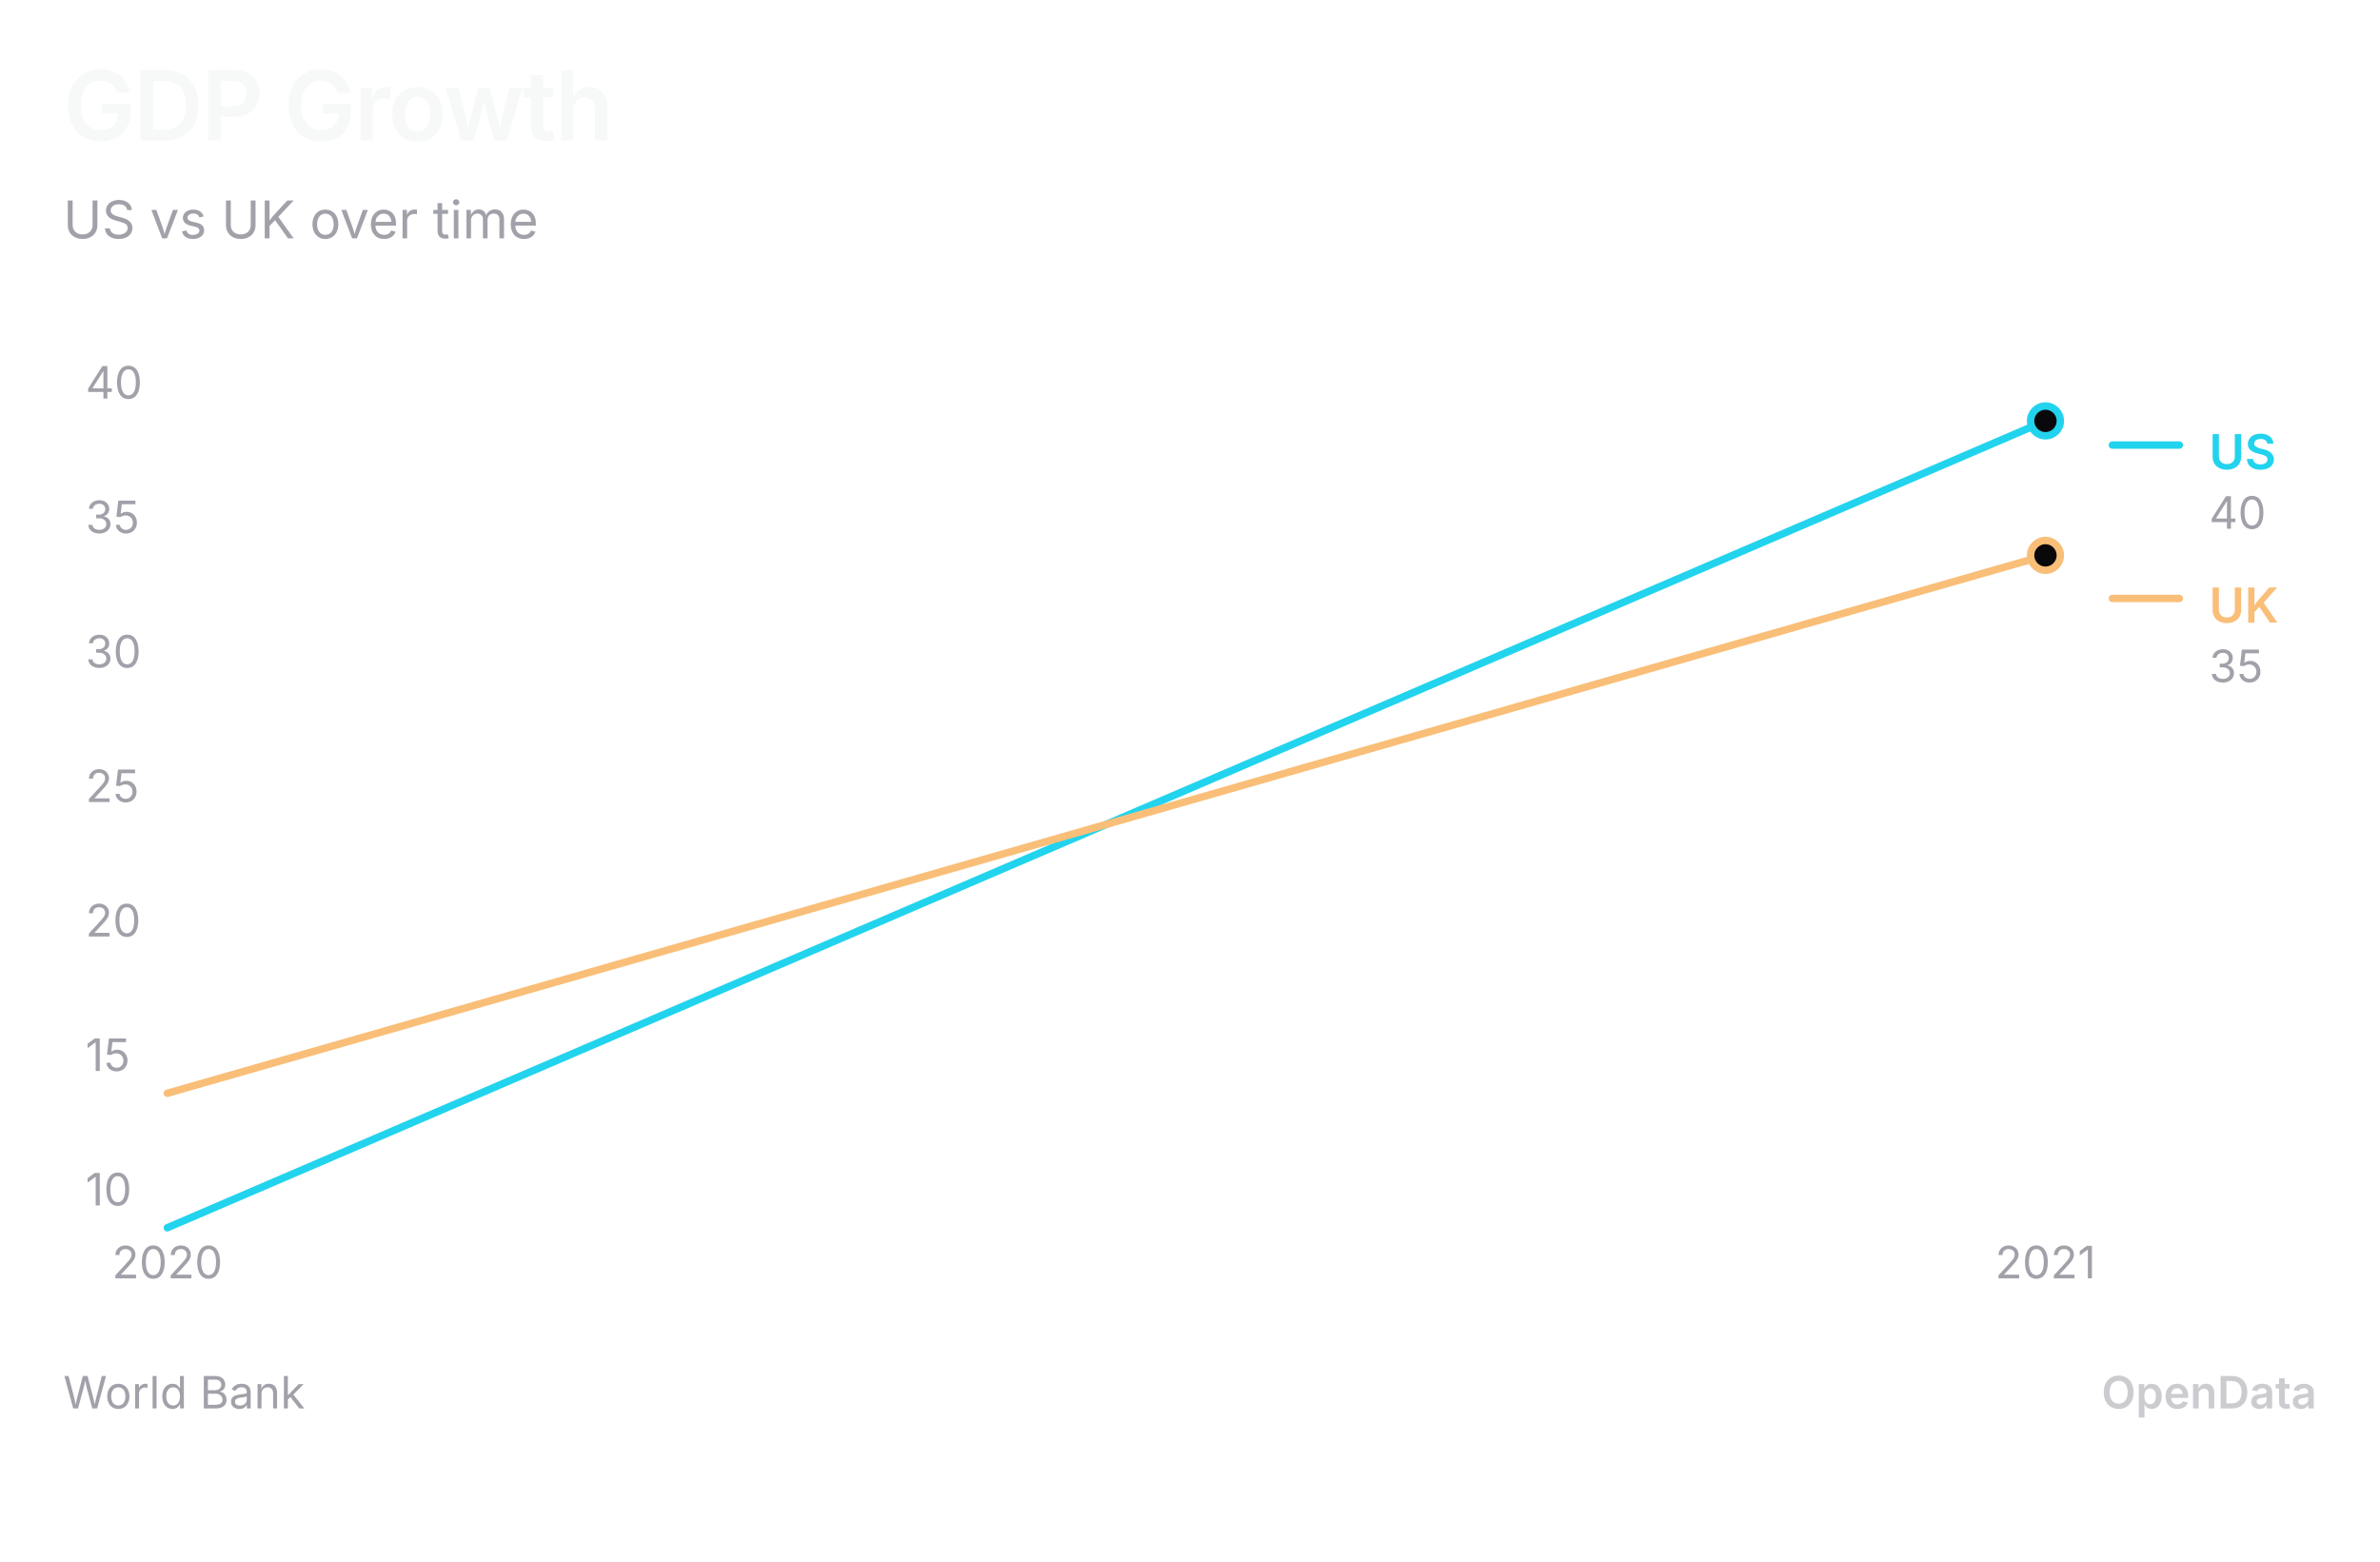
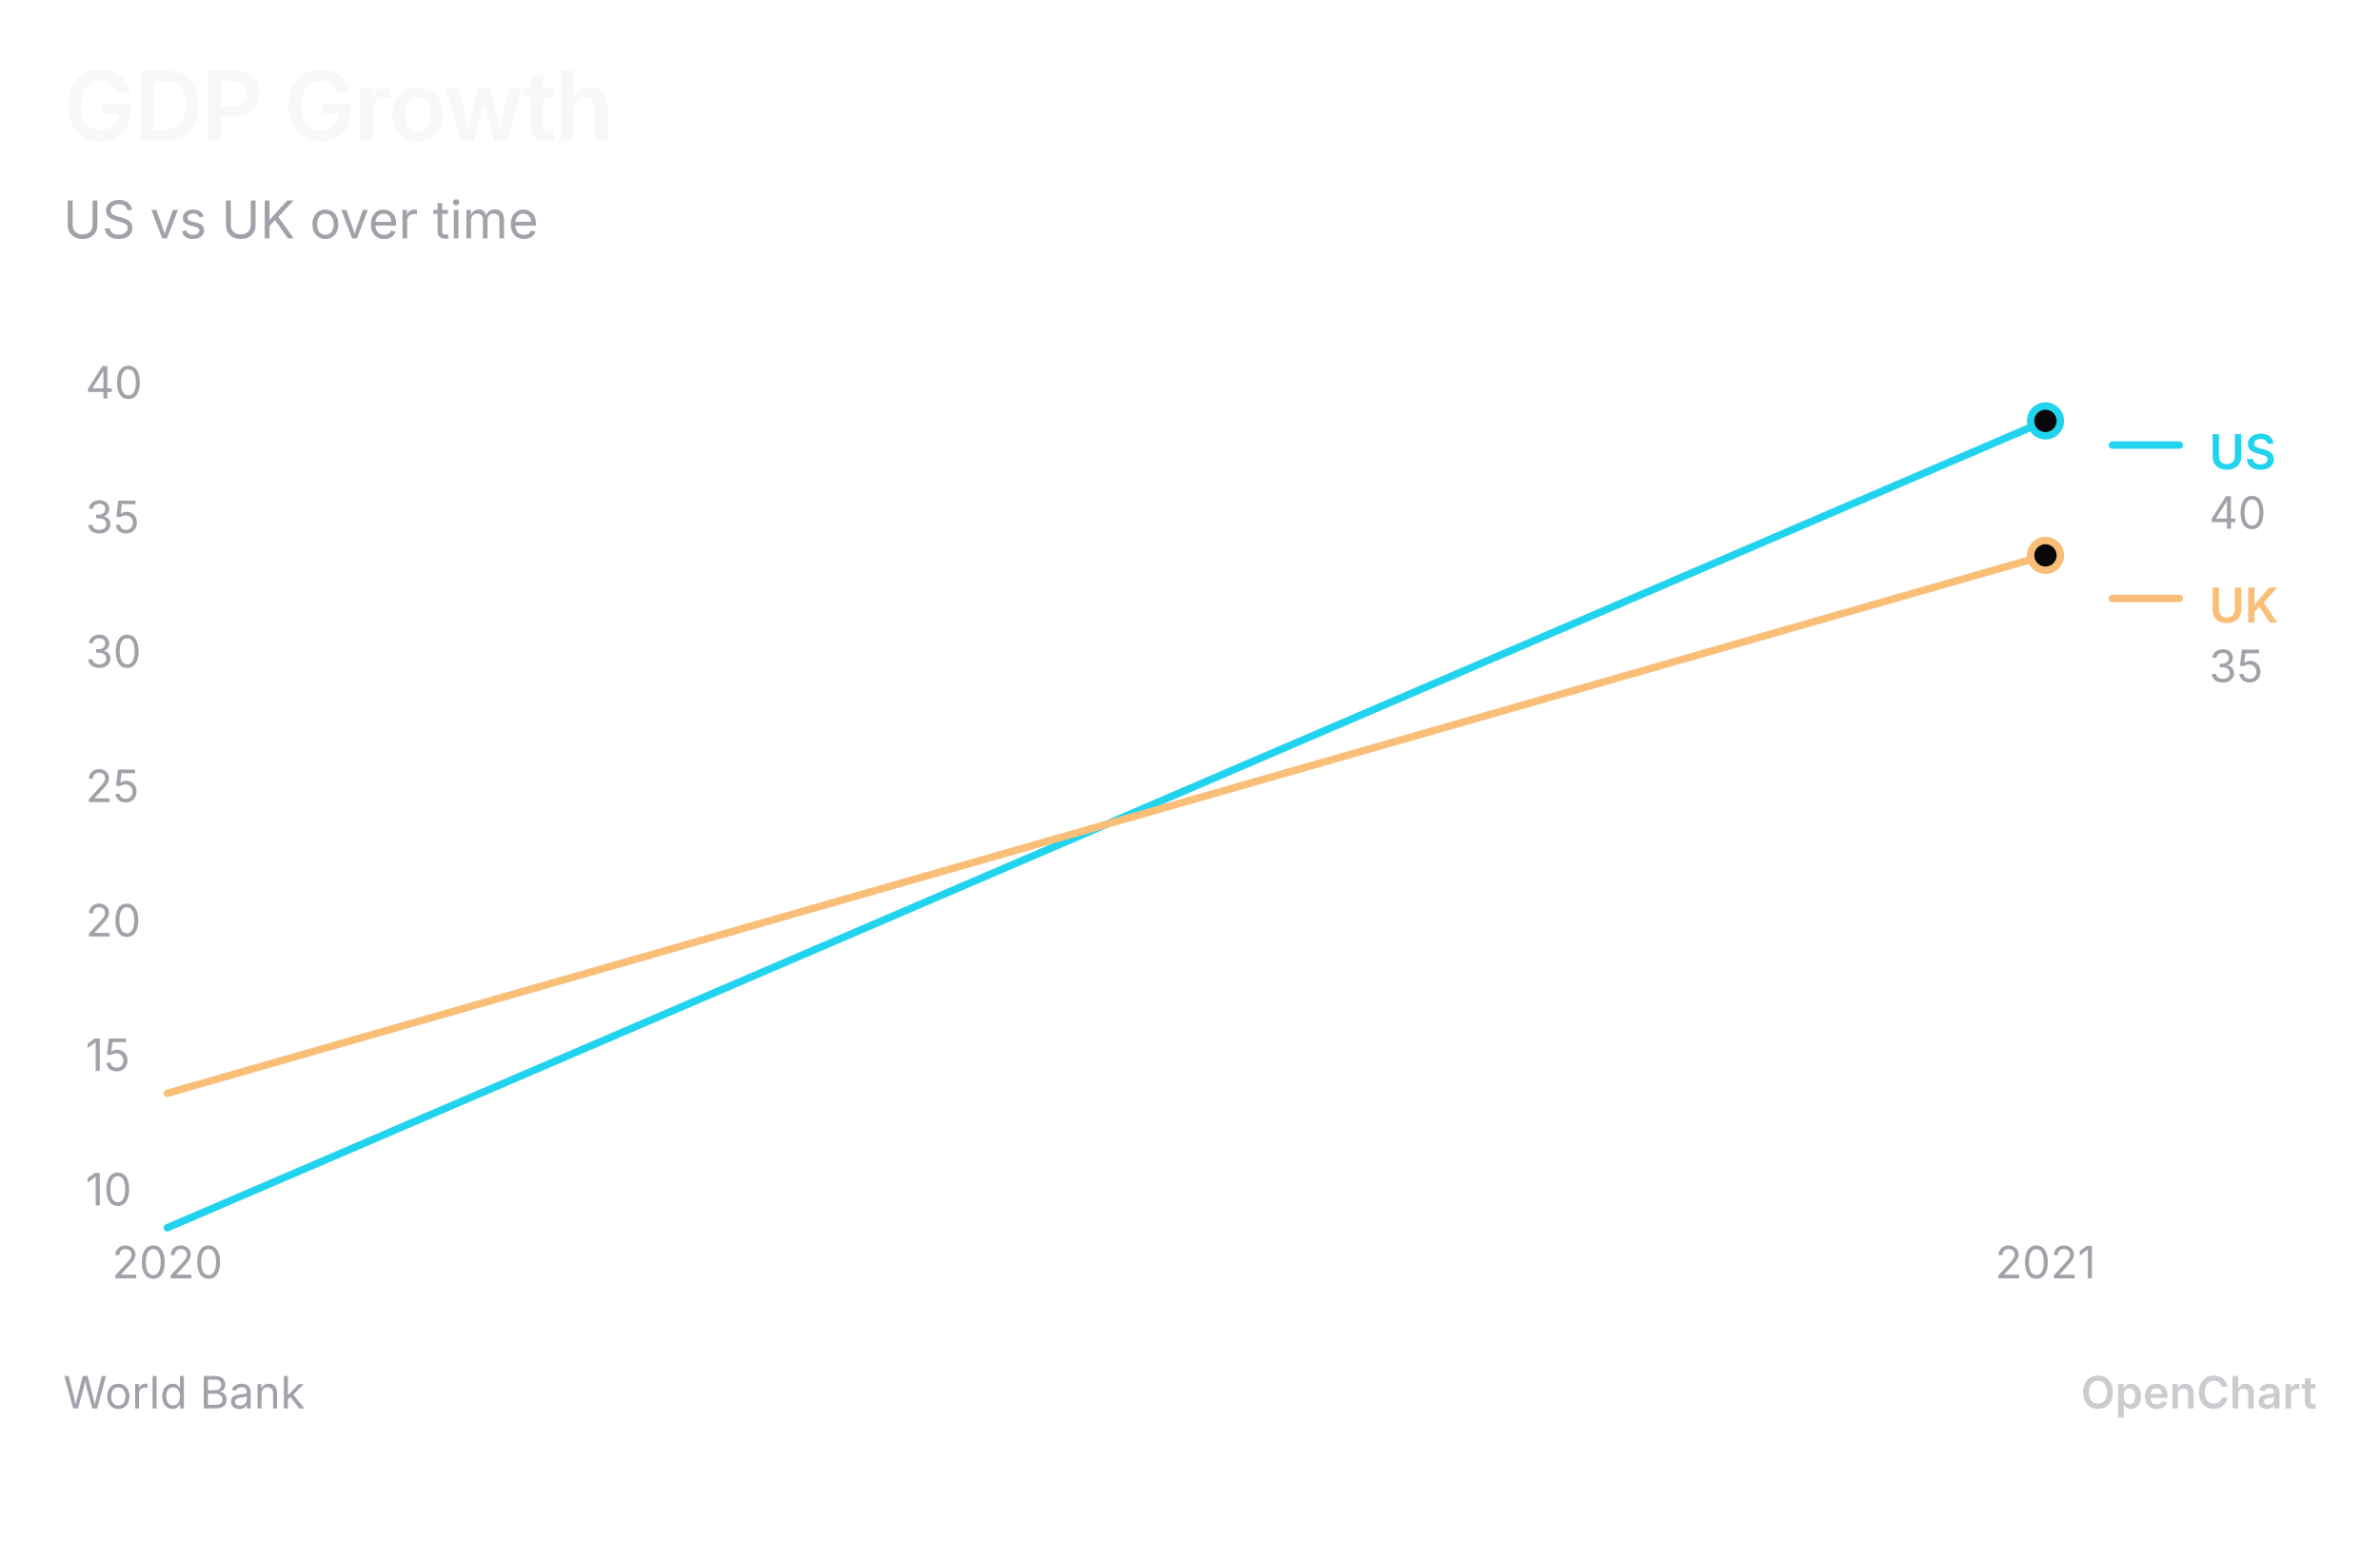
<svg xmlns="http://www.w3.org/2000/svg" xmlns:xlink="http://www.w3.org/1999/xlink" viewBox="0 0 640 420" overflow="visible" text-rendering="optimizeLegibility" style="height: 420px; font-variant-numeric: tabular-nums;" role="img" aria-label="Line chart showing GDP Growth from 2020 to 2021 with 2 series (US, UK) (4 data points)" class="oc-chart" data-theme="dark" id="line-oc-root" font-family="&quot;Inter Variable&quot;, Inter, -apple-system, BlinkMacSystemFont, &quot;Segoe UI&quot;, Roboto, sans-serif">
  <rect x="0" y="0" width="640" height="420" fill="transparent" />
  <defs>
    <clipPath id="line-oc-clip-0">
      <rect x="0" y="111.2" width="640" height="221" />
    </clipPath>
  </defs>
  <g class="oc-axis oc-axis-x">
    <text class="oc-axis-tick" data-tick-key="1577836800000" x="45" y="343.8" text-anchor="middle" style="fill: #a1a1aa; font-size: 12px; font-weight: 400; font-family: &quot;Inter Variable&quot;, Inter, -apple-system, BlinkMacSystemFont, &quot;Segoe UI&quot;, Roboto, sans-serif;" font-variant="tabular-nums">2020</text>
    <text class="oc-axis-tick" data-tick-key="1609459200000" x="550.04" y="343.8" text-anchor="middle" style="fill: #a1a1aa; font-size: 12px; font-weight: 400; font-family: &quot;Inter Variable&quot;, Inter, -apple-system, BlinkMacSystemFont, &quot;Segoe UI&quot;, Roboto, sans-serif;" font-variant="tabular-nums">2021</text>
  </g>
  <g class="oc-axis oc-axis-y oc-axis-inline">
    <text class="oc-axis-tick oc-axis-tick-inline" data-tick-key="10" x="23" y="324.2" text-anchor="start" style="fill: #a1a1aa; font-size: 12px; font-weight: 400; font-family: &quot;Inter Variable&quot;, Inter, -apple-system, BlinkMacSystemFont, &quot;Segoe UI&quot;, Roboto, sans-serif;" font-variant="tabular-nums" font-size="11" font-weight="400" fill="#a1a1aa">10</text>
    <text class="oc-axis-tick oc-axis-tick-inline" data-tick-key="15" x="23" y="288.033" text-anchor="start" style="fill: #a1a1aa; font-size: 12px; font-weight: 400; font-family: &quot;Inter Variable&quot;, Inter, -apple-system, BlinkMacSystemFont, &quot;Segoe UI&quot;, Roboto, sans-serif;" font-variant="tabular-nums" font-size="11" font-weight="400" fill="#a1a1aa">15</text>
    <text class="oc-axis-tick oc-axis-tick-inline" data-tick-key="20" x="23" y="251.867" text-anchor="start" style="fill: #a1a1aa; font-size: 12px; font-weight: 400; font-family: &quot;Inter Variable&quot;, Inter, -apple-system, BlinkMacSystemFont, &quot;Segoe UI&quot;, Roboto, sans-serif;" font-variant="tabular-nums" font-size="11" font-weight="400" fill="#a1a1aa">20</text>
    <text class="oc-axis-tick oc-axis-tick-inline" data-tick-key="25" x="23" y="215.7" text-anchor="start" style="fill: #a1a1aa; font-size: 12px; font-weight: 400; font-family: &quot;Inter Variable&quot;, Inter, -apple-system, BlinkMacSystemFont, &quot;Segoe UI&quot;, Roboto, sans-serif;" font-variant="tabular-nums" font-size="11" font-weight="400" fill="#a1a1aa">25</text>
    <text class="oc-axis-tick oc-axis-tick-inline" data-tick-key="30" x="23" y="179.533" text-anchor="start" style="fill: #a1a1aa; font-size: 12px; font-weight: 400; font-family: &quot;Inter Variable&quot;, Inter, -apple-system, BlinkMacSystemFont, &quot;Segoe UI&quot;, Roboto, sans-serif;" font-variant="tabular-nums" font-size="11" font-weight="400" fill="#a1a1aa">30</text>
    <text class="oc-axis-tick oc-axis-tick-inline" data-tick-key="35" x="23" y="143.367" text-anchor="start" style="fill: #a1a1aa; font-size: 12px; font-weight: 400; font-family: &quot;Inter Variable&quot;, Inter, -apple-system, BlinkMacSystemFont, &quot;Segoe UI&quot;, Roboto, sans-serif;" font-variant="tabular-nums" font-size="11" font-weight="400" fill="#a1a1aa">35</text>
    <text class="oc-axis-tick oc-axis-tick-inline" data-tick-key="40" x="23" y="107.2" text-anchor="start" style="fill: #a1a1aa; font-size: 12px; font-weight: 400; font-family: &quot;Inter Variable&quot;, Inter, -apple-system, BlinkMacSystemFont, &quot;Segoe UI&quot;, Roboto, sans-serif;" font-variant="tabular-nums" font-size="11" font-weight="400" fill="#a1a1aa">40</text>
    <line class="oc-gridline" data-tick-key="10" x1="23" y1="330.2" x2="550.04" y2="330.2" stroke="rgba(255,255,255,0.06)" stroke-width="1" stroke-opacity="0.6" />
    <line class="oc-gridline" data-tick-key="15" x1="23" y1="294.033" x2="550.04" y2="294.033" stroke="rgba(255,255,255,0.06)" stroke-width="1" stroke-opacity="0.6" />
    <line class="oc-gridline" data-tick-key="20" x1="23" y1="257.867" x2="550.04" y2="257.867" stroke="rgba(255,255,255,0.06)" stroke-width="1" stroke-opacity="0.6" />
    <line class="oc-gridline" data-tick-key="25" x1="23" y1="221.7" x2="550.04" y2="221.7" stroke="rgba(255,255,255,0.06)" stroke-width="1" stroke-opacity="0.6" />
    <line class="oc-gridline" data-tick-key="30" x1="23" y1="185.533" x2="550.04" y2="185.533" stroke="rgba(255,255,255,0.06)" stroke-width="1" stroke-opacity="0.6" />
    <line class="oc-gridline" data-tick-key="35" x1="23" y1="149.367" x2="550.04" y2="149.367" stroke="rgba(255,255,255,0.06)" stroke-width="1" stroke-opacity="0.6" />
    <line class="oc-gridline" data-tick-key="40" x1="23" y1="113.2" x2="550.04" y2="113.2" stroke="rgba(255,255,255,0.06)" stroke-width="1" stroke-opacity="0.6" />
  </g>
  <g clip-path="url(#line-oc-clip-0)">
    <g data-oc-marks-group="true">
      <g class="oc-marks">
        <g data-mark-id="line-0" class="oc-mark oc-mark-line" data-key="US" data-series="US">
          <path d="M45,330.2L550.04,113.2" fill="none" stroke="#22d3ee" stroke-width="2" stroke-linejoin="round" stroke-linecap="round" data-mark="line" data-country="US" />
        </g>
        <g data-mark-id="line-1" class="oc-mark oc-mark-line" data-key="UK" data-series="UK">
          <path d="M45,294.033L550.04,149.367" fill="none" stroke="#f9be78" stroke-width="2" stroke-linejoin="round" stroke-linecap="round" data-mark="line" data-country="UK" />
        </g>
      </g>
    </g>
  </g>
  <g class="oc-endpoint-labels" role="list" aria-label="Endpoint labels" font-family="&quot;Inter Variable&quot;, Inter, -apple-system, BlinkMacSystemFont, &quot;Segoe UI&quot;, Roboto, sans-serif">
    <g class="oc-endpoint-label-entry" role="listitem" data-endpoint-index="0" data-endpoint-key="US" data-endpoint-side="trailing" aria-label="US: 40">
      <line class="oc-endpoint-swatch-line" x1="568.04" y1="119.7" x2="586.04" y2="119.7" stroke="#22d3ee" stroke-width="2" stroke-linecap="round" />
      <text class="oc-endpoint-label" x="594.04" y="126.2" style="fill: #22d3ee; font-size: 13px; font-weight: 600; font-family: &quot;Inter Variable&quot;, Inter, -apple-system, BlinkMacSystemFont, &quot;Segoe UI&quot;, Roboto, sans-serif;" fill="#f7f8f8">US</text>
      <text class="oc-endpoint-value" x="594.04" y="142.2" style="fill: #a1a1aa; font-size: 12px; font-weight: 400; font-family: &quot;Inter Variable&quot;, Inter, -apple-system, BlinkMacSystemFont, &quot;Segoe UI&quot;, Roboto, sans-serif;" font-variant="tabular-nums" fill="#a1a1aa">40</text>
      <circle class="oc-endpoint-marker" cx="550.04" cy="113.2" r="4" fill="#09090b" stroke="#22d3ee" stroke-width="2" />
    </g>
    <g class="oc-endpoint-label-entry" role="listitem" data-endpoint-index="1" data-endpoint-key="UK" data-endpoint-side="trailing" aria-label="UK: 35">
      <line class="oc-endpoint-swatch-line" x1="568.04" y1="160.95" x2="586.04" y2="160.95" stroke="#f9be78" stroke-width="2" stroke-linecap="round" />
      <text class="oc-endpoint-label" x="594.04" y="167.45" style="fill: #f9be78; font-size: 13px; font-weight: 600; font-family: &quot;Inter Variable&quot;, Inter, -apple-system, BlinkMacSystemFont, &quot;Segoe UI&quot;, Roboto, sans-serif;" fill="#f7f8f8">UK</text>
      <text class="oc-endpoint-value" x="594.04" y="183.45" style="fill: #a1a1aa; font-size: 12px; font-weight: 400; font-family: &quot;Inter Variable&quot;, Inter, -apple-system, BlinkMacSystemFont, &quot;Segoe UI&quot;, Roboto, sans-serif;" font-variant="tabular-nums" fill="#a1a1aa">35</text>
      <circle class="oc-endpoint-marker" cx="550.04" cy="149.367" r="4" fill="#09090b" stroke="#f9be78" stroke-width="2" />
    </g>
  </g>
  <g class="oc-chrome" font-family="&quot;Inter Variable&quot;, Inter, -apple-system, BlinkMacSystemFont, &quot;Segoe UI&quot;, Roboto, sans-serif">
    <text x="17" y="37.8" style="fill: #f7f8f8; font-size: 26px; font-weight: 600; font-family: &quot;Inter Variable&quot;, Inter, -apple-system, BlinkMacSystemFont, &quot;Segoe UI&quot;, Roboto, sans-serif;" text-anchor="start" class="oc-title" data-chrome-key="title" font-size="26" font-weight="600" letter-spacing="-0.022em" fill="#f7f8f8">GDP Growth</text>
    <text x="17" y="64.1" style="fill: #a1a1aa; font-size: 14px; font-weight: 400; font-family: &quot;Inter Variable&quot;, Inter, -apple-system, BlinkMacSystemFont, &quot;Segoe UI&quot;, Roboto, sans-serif;" text-anchor="start" class="oc-subtitle" data-chrome-key="subtitle" font-size="14" font-weight="400" fill="#a1a1aa">US vs UK over time</text>
    <text x="17" y="378.8" style="fill: #a1a1aa; font-size: 12px; font-weight: 400; font-family: &quot;Inter Variable&quot;, Inter, -apple-system, BlinkMacSystemFont, &quot;Segoe UI&quot;, Roboto, sans-serif;" text-anchor="start" class="oc-source" data-chrome-key="source" font-size="12" font-weight="400" fill="#a1a1aa">World Bank</text>
  </g>
-   <a href="https://tryopendata.ai" xlink:href="https://tryopendata.ai" target="_blank" rel="noopener" class="oc-chrome-ref" opacity="0.55">
-     <text x="623" y="378.8" style="fill: #a1a1aa; font-size: 12px; font-weight: 600; font-family: &quot;Inter Variable&quot;, Inter, -apple-system, BlinkMacSystemFont, &quot;Segoe UI&quot;, Roboto, sans-serif;" text-anchor="end" class="oc-watermark" data-chrome-key="watermark">OpenData</text>
+   <a href="https://openchart.steamfield.io" xlink:href="https://openchart.steamfield.io" target="_blank" rel="noopener" class="oc-chrome-ref" opacity="0.55">
+     <text x="623" y="378.8" style="fill: #a1a1aa; font-size: 12px; font-weight: 600; font-family: &quot;Inter Variable&quot;, Inter, -apple-system, BlinkMacSystemFont, &quot;Segoe UI&quot;, Roboto, sans-serif;" text-anchor="end" class="oc-watermark" data-chrome-key="watermark">OpenChart</text>
  </a>
</svg>
